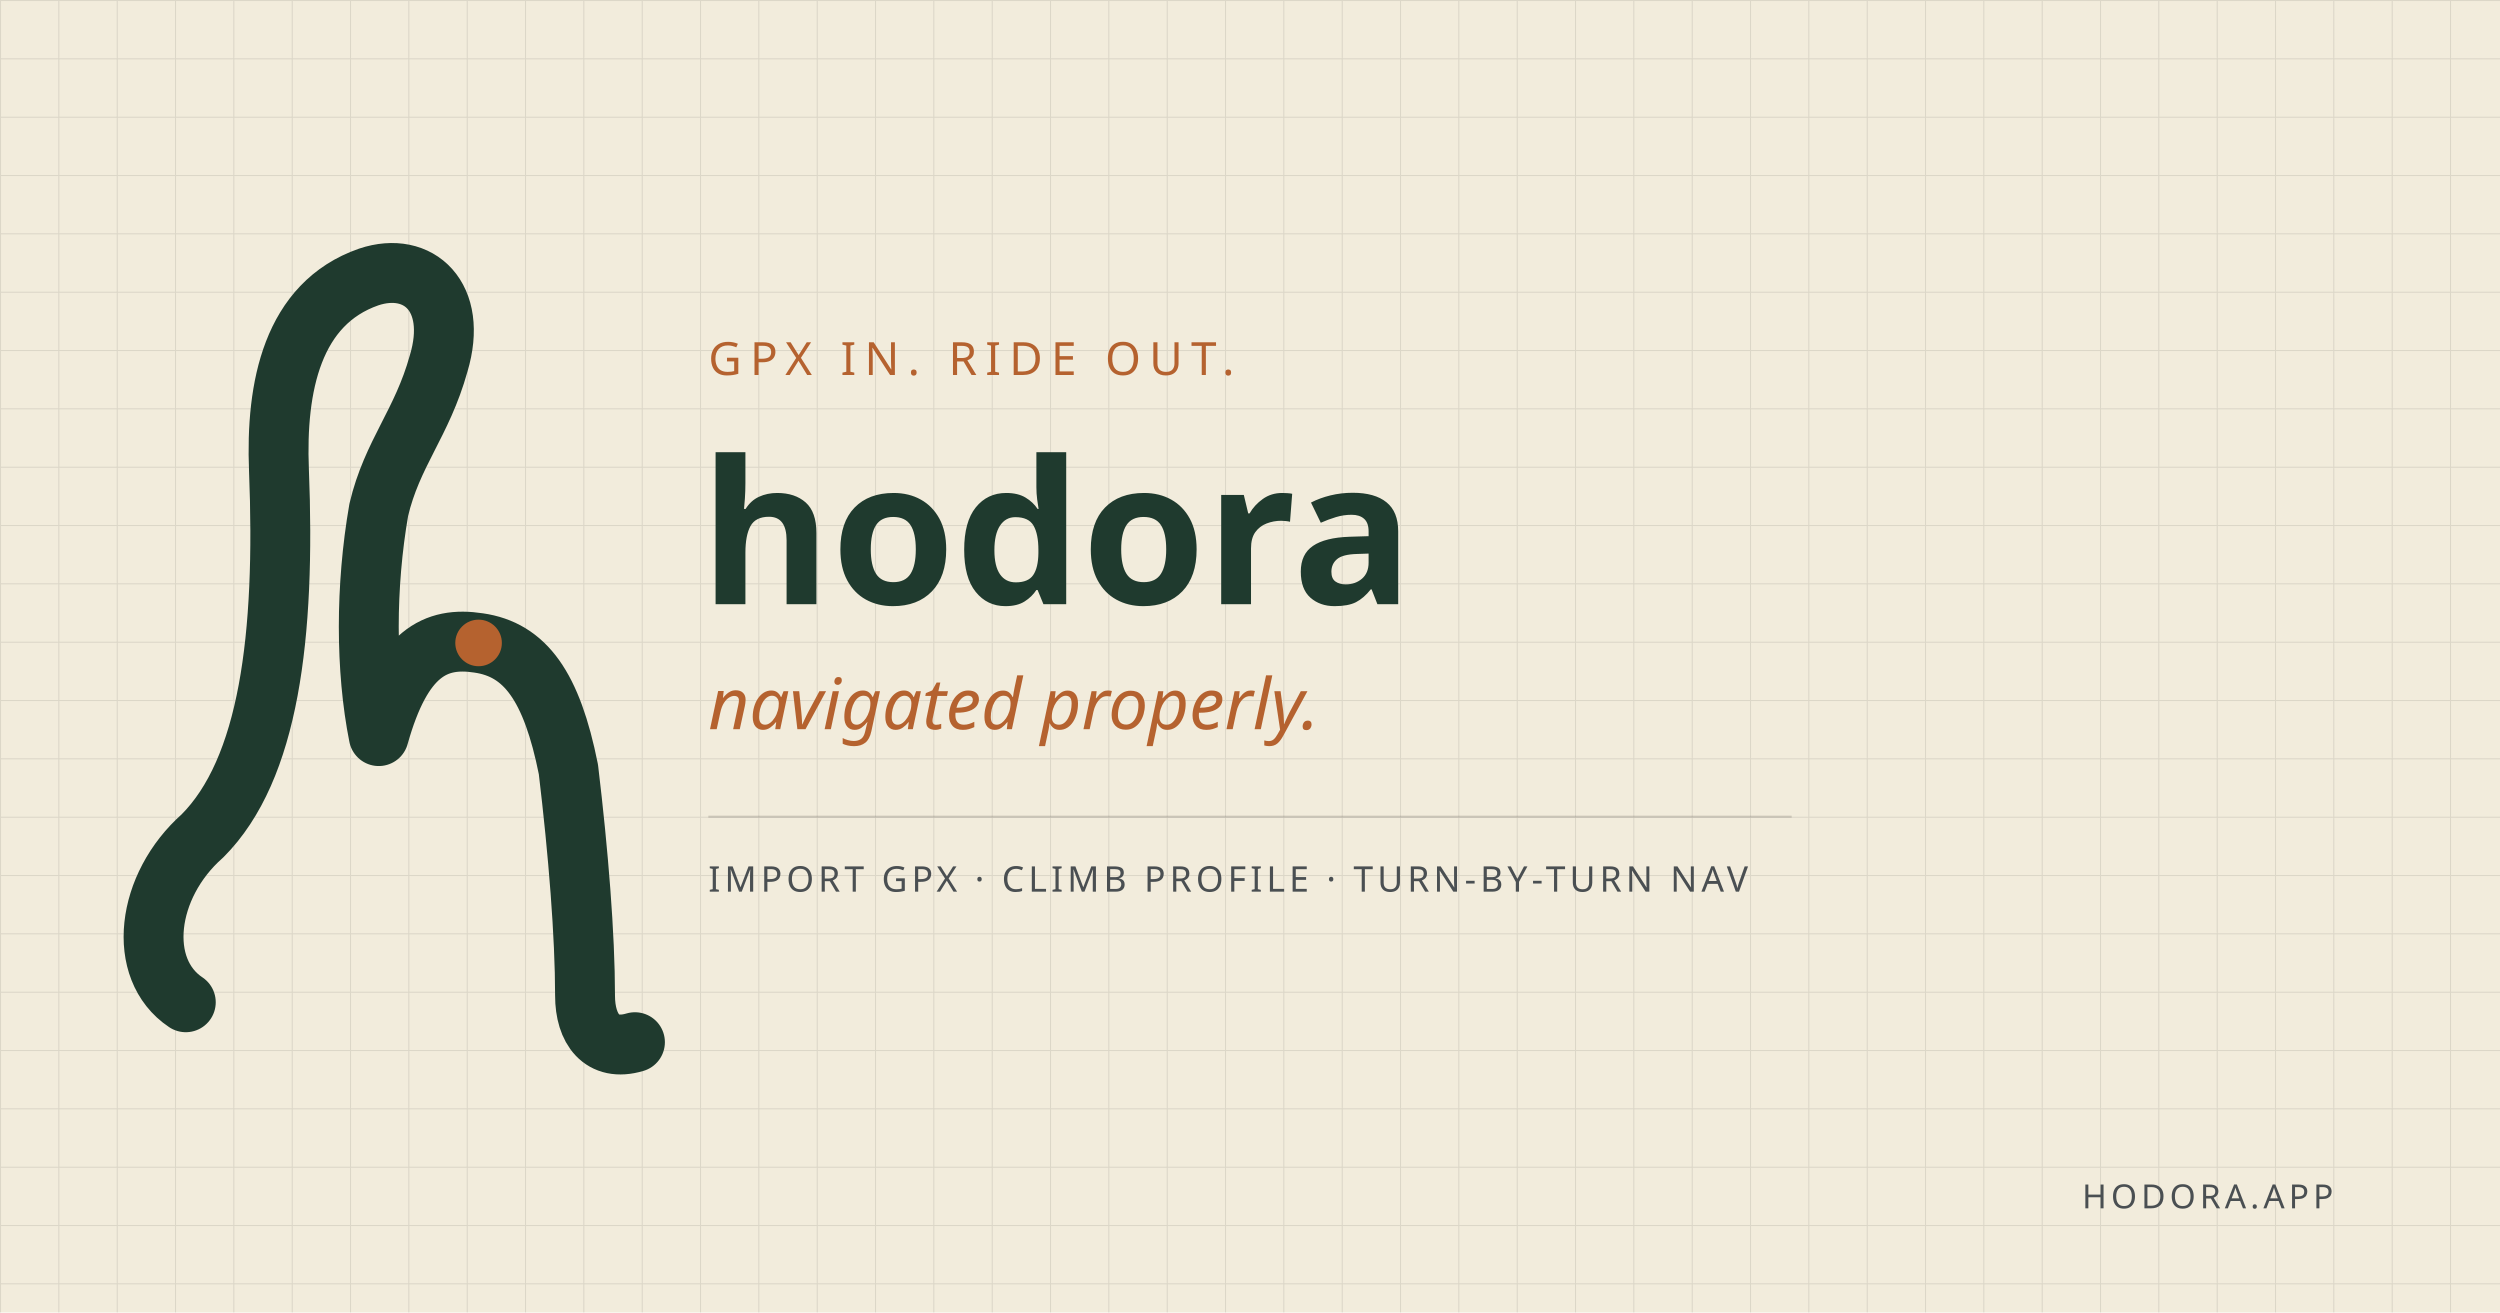
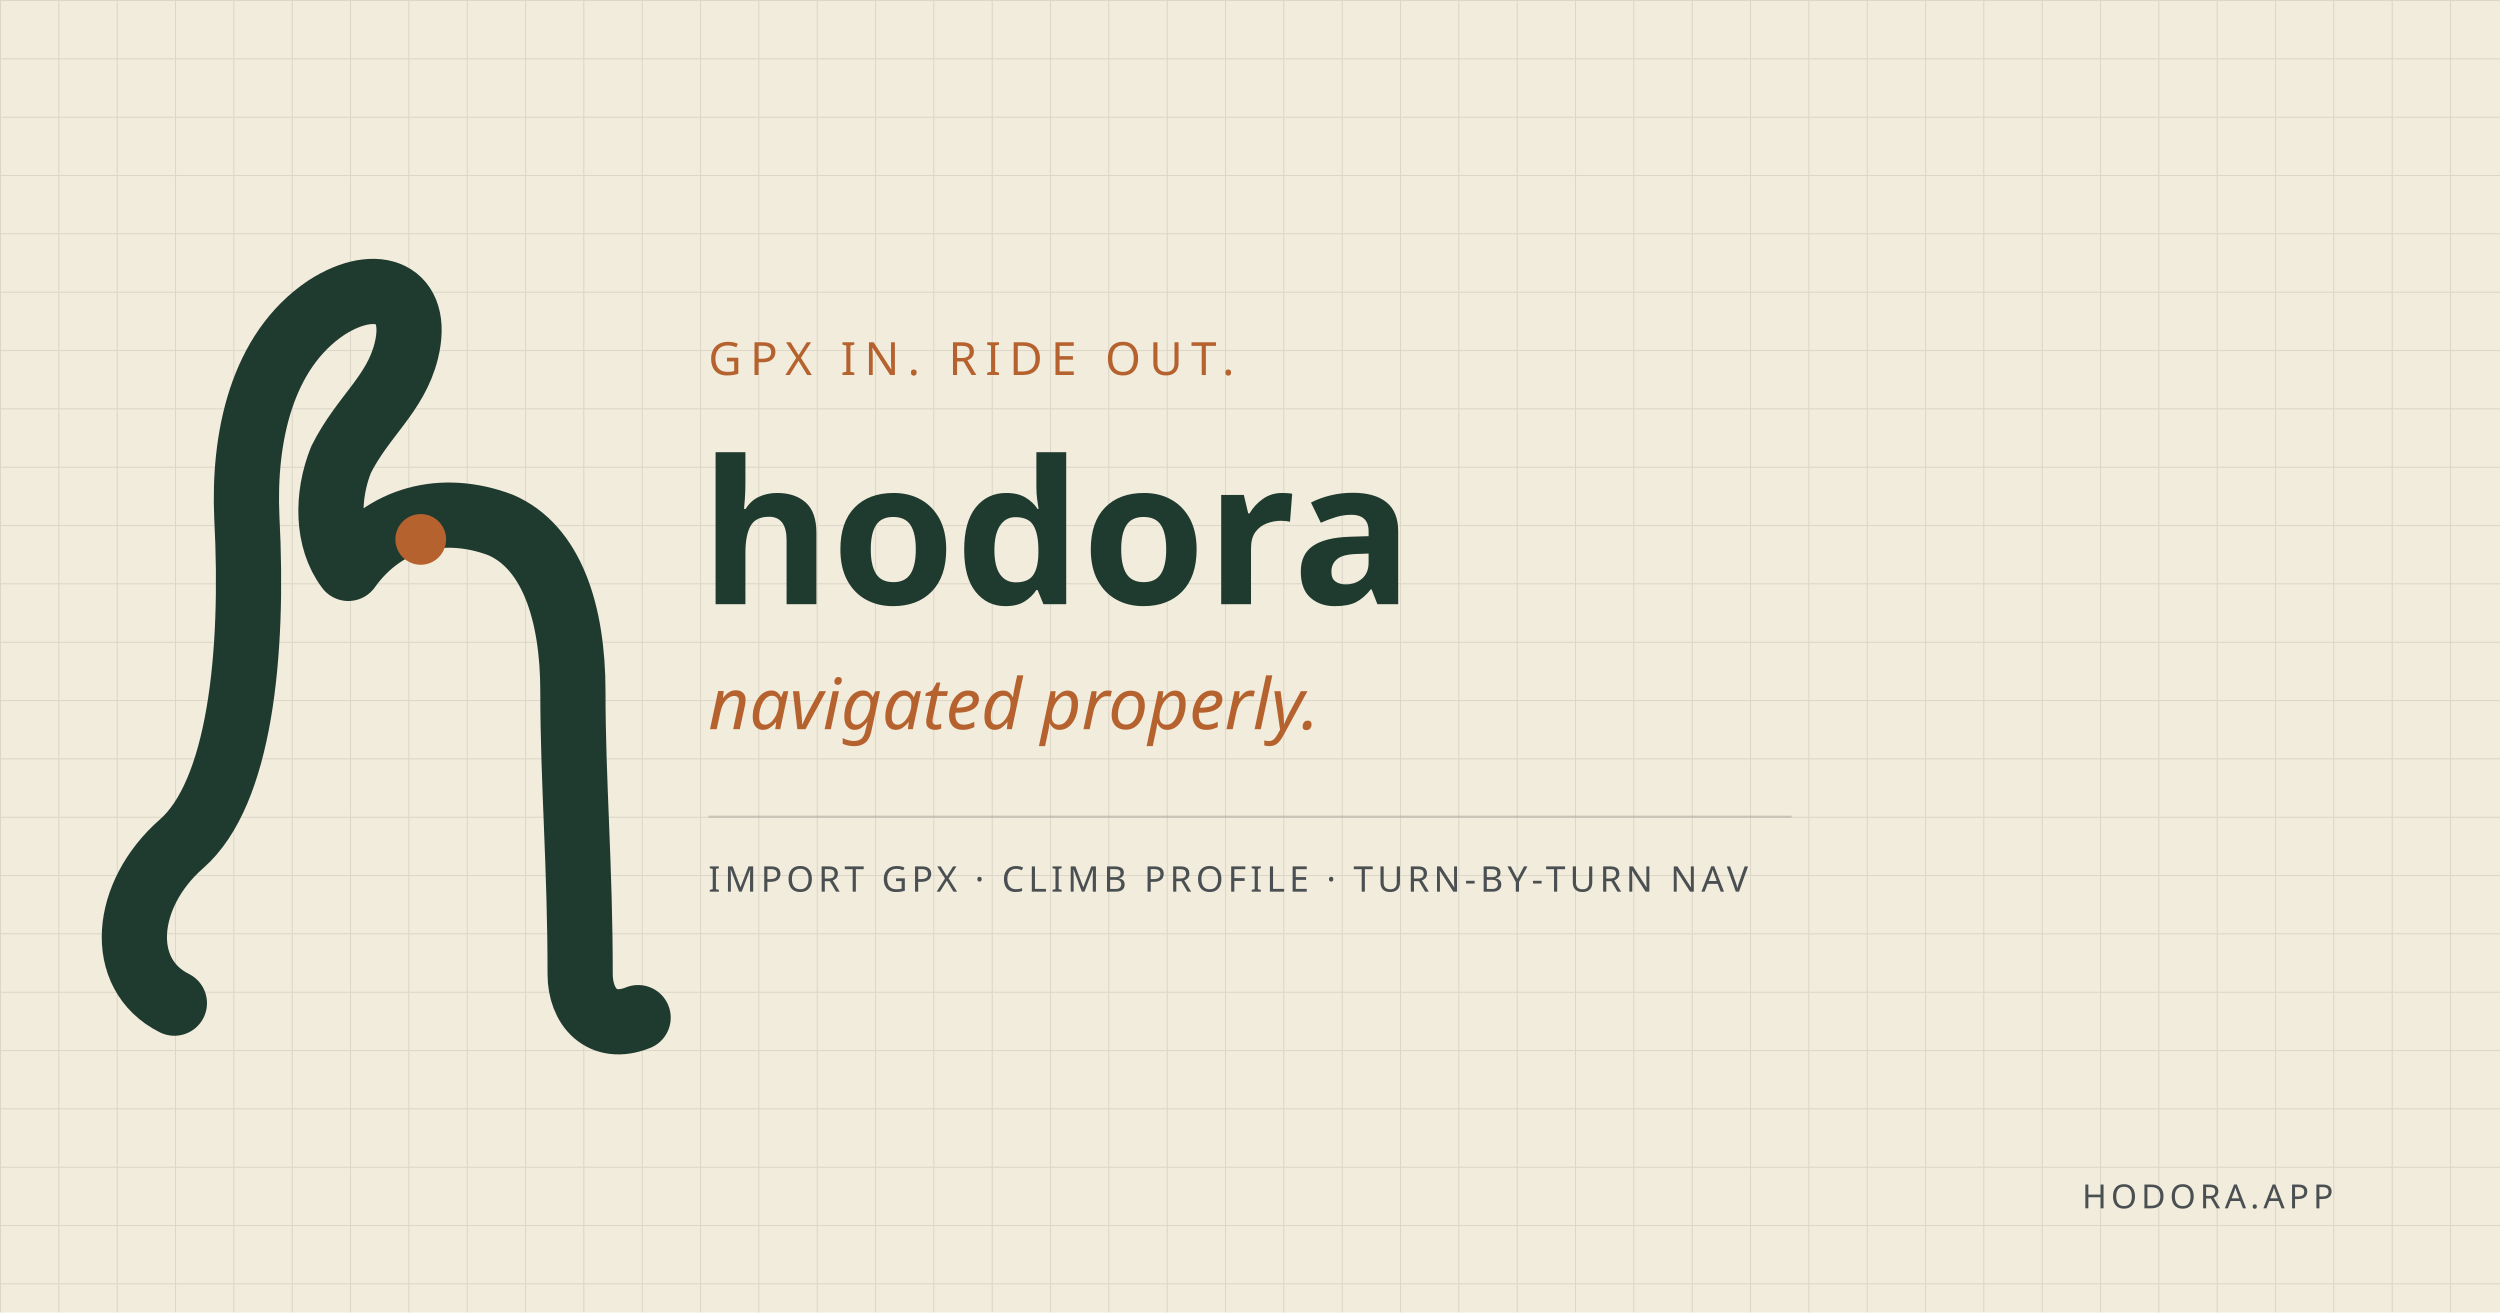
<svg xmlns="http://www.w3.org/2000/svg" width="1200" height="630" viewBox="0 0 1200 630">
  <defs>
    <pattern id="grid" width="28" height="28" patternUnits="userSpaceOnUse">
      <path d="M 28 0 L 0 0 0 28" fill="none" stroke="rgba(26,24,21,0.10)" stroke-width="1" />
    </pattern>
  </defs>
  <rect width="1200" height="630" fill="#F2ECDC" />
  <rect width="1200" height="630" fill="url(#grid)" />
-   <g transform="translate(185 315) scale(1.597) translate(-90 -156)">
-     <path d="M30,260 C15,250 18,225 35,210 C55,190 60,150 58,100 C57,75 62,50 85,42 C100,37 112,48 106,68 C101,86 92,95 88,112 C84,135 84,160 88,180 C95,155 105,150 118,152 C132,154 140,165 145,190 C148,215 150,240 150,258 C150,268 155,275 165,272" fill="none" stroke="#1F3A2E" stroke-width="18" stroke-linecap="round" stroke-linejoin="round" />
-     <circle cx="118" cy="152" r="7" fill="#B5622F" />
+   <g transform="translate(185 315) scale(1.739) translate(-96.25 -170.25)">
+     <path d="M38,266 C22,258 24,236 40,222 C56,208 60,170 58,132 C57,110 62,86 80,74 C94,65 106,70 102,86 C99,98 90,104 84,116 C80,126 80,138 86,146 C96,132 112,128 128,134 C142,140 148,158 148,180 C148,205 150,228 150,258 C150,267 156,274 166,270" fill="none" stroke="#1F3A2E" stroke-width="18" stroke-linecap="round" stroke-linejoin="round" />
+     <circle cx="106" cy="138" r="7" fill="#B5622F" />
  </g>
  <text x="340" y="180" font-family="IBM Plex Mono Medium" font-size="22" letter-spacing="4" fill="#B5622F">GPX IN. RIDE OUT.</text>
  <text x="336" y="290" font-family="Space Grotesk" font-weight="700" font-size="96" fill="#1F3A2E">hodora</text>
  <text x="340" y="350" font-family="Fraunces" font-style="italic" font-size="34" fill="#B5622F">navigated properly.</text>
  <line x1="340" y1="392" x2="860" y2="392" stroke="rgba(26,24,21,0.16)" stroke-width="1" />
  <text x="340" y="428" font-family="IBM Plex Mono Medium" font-size="17" letter-spacing="2" fill="#4A4F52">IMPORT GPX · CLIMB PROFILE · TURN-BY-TURN NAV</text>
  <text x="1120" y="580" text-anchor="end" font-family="IBM Plex Mono Medium" font-size="16" letter-spacing="2" fill="#4A4F52">HODORA.APP</text>
</svg>
